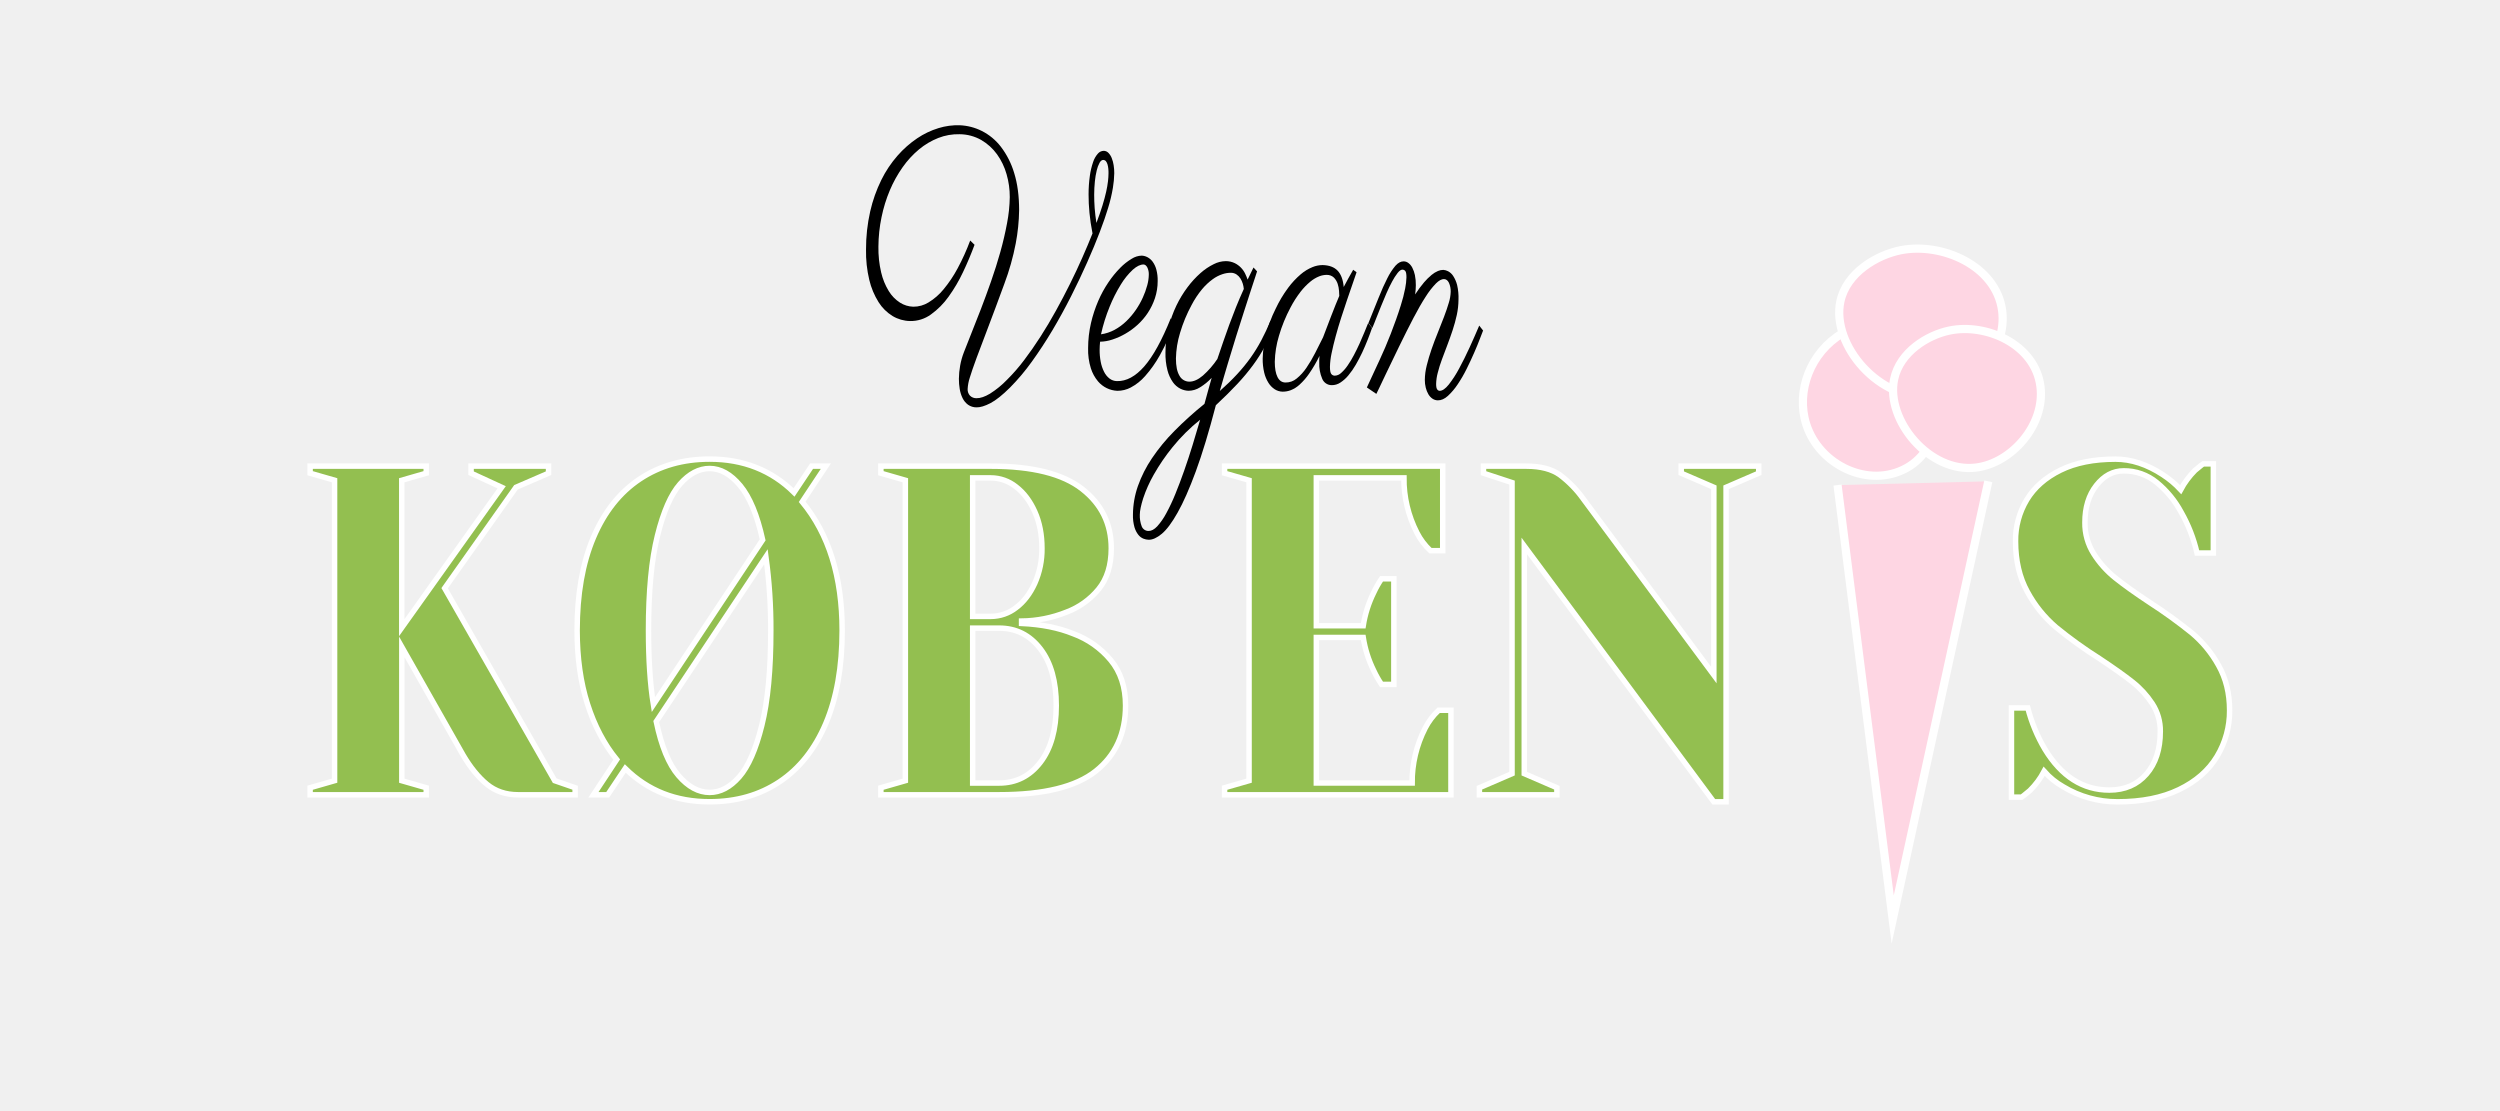
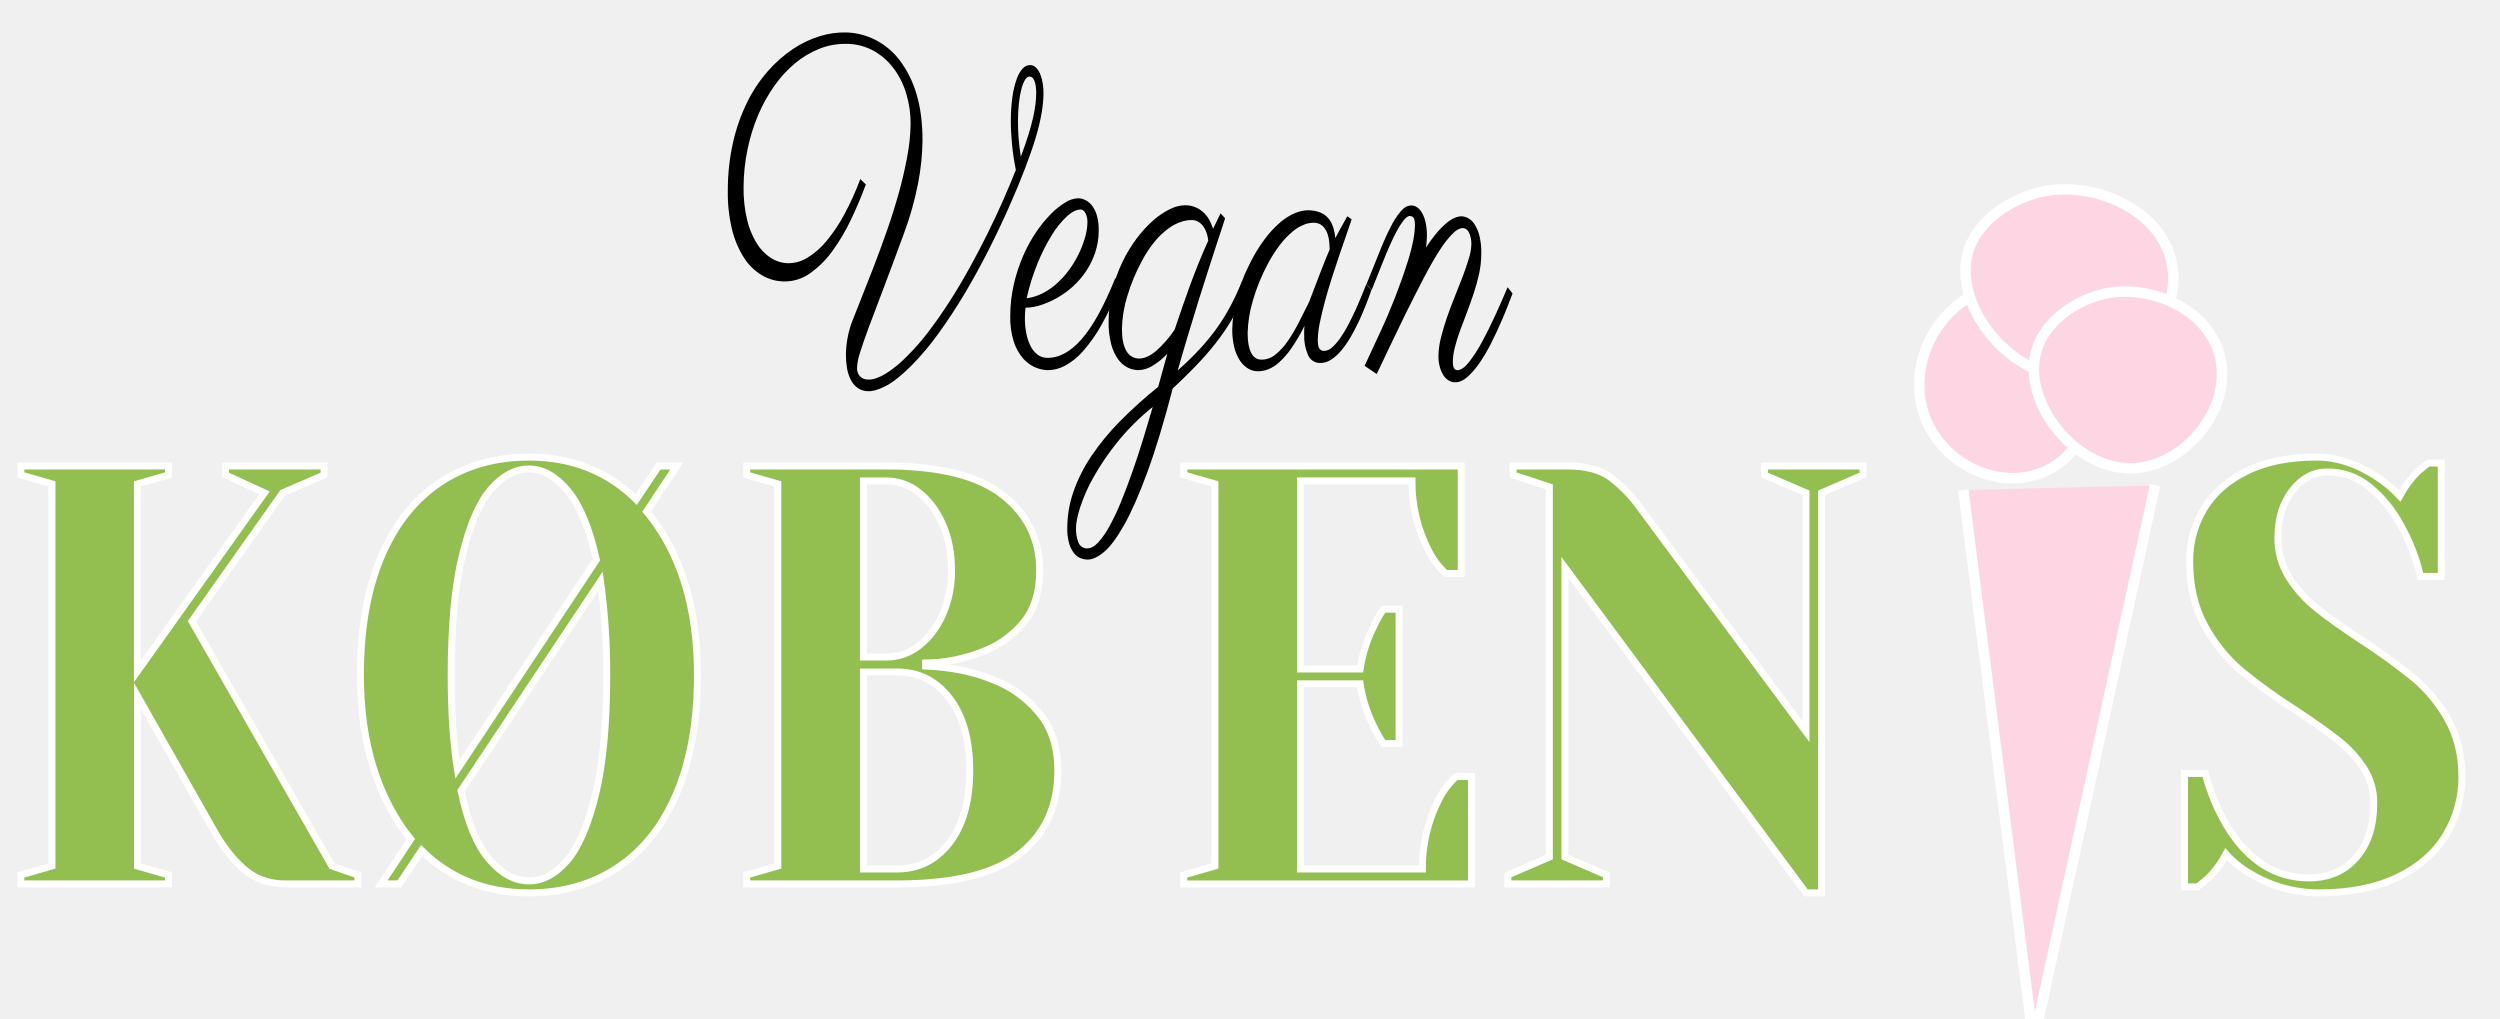
- <svg xmlns="http://www.w3.org/2000/svg" viewBox="0 0 1830 813">
+ <svg xmlns="http://www.w3.org/2000/svg" viewBox="0 0 1439 586">
  <defs>
    <style>.cls-1{fill:#93bf50;stroke-width:4px;}.cls-1,.cls-2{stroke:#fff;stroke-miterlimit:10;}.cls-2{fill:#fed6e3;stroke-width:6px;}</style>
  </defs>
  <g id="ny_is" data-name="ny is">
-     <path class="cls-1" d="M227,576.62l17.91-5.16V351.54L227,346.38v-5.15H312v5.15l-17.91,5.16v107.9l73.13-102.75-22.39-10.31v-5.15h56.71v5.15L377.7,356.69l-52.23,73.88,80.58,140.89L421,576.62v5.15H379.19q-13.43,0-22.83-7.73T338.9,552.56l-44.77-79v97.93L312,576.62v5.15H227Z" />
-     <path class="cls-1" d="M457.69,562.53l-12.84,19.24H434.41l17-25.77q-13.74-16.83-21.34-40.55t-7.61-54q0-39.86,11.94-68t33.87-42.78q21.93-14.61,51.18-14.61,37,0,61.79,24.4l12.83-19.24h10.45l-17.32,26.11q29.25,35.4,29.25,94.16,0,39.87-11.93,68t-33.88,42.78q-21.93,14.61-51.19,14.61Q482.46,586.93,457.69,562.53ZM558.27,395.18q-6-27.15-16.42-39.69t-22.39-12.55q-11.63,0-21.63,11.34t-16.57,37.8q-6.57,26.48-6.56,69.42,0,32,3.58,54.29ZM541.1,568.71q10-11.34,16.57-37.8t6.56-69.41a386.72,386.72,0,0,0-3.58-53.95L480.37,528.16q5.65,27.15,16.26,39.52t22.83,12.37Q531.12,580.05,541.1,568.71Z" />
-     <path class="cls-1" d="M644.81,576.62l17.91-5.16V351.54l-17.91-5.16v-5.15H725.4q45.36,0,66.7,16.66t21.34,43.47q0,18.56-9.25,29.9a55.51,55.51,0,0,1-23.58,16.84,91.28,91.28,0,0,1-32.83,6.53v1.71q21.78,1,37.91,7.56A64.53,64.53,0,0,1,813,483.15q10.9,13.07,10.9,33.33,0,30.59-21.79,47.94t-70.73,17.35H644.81ZM725.4,451.19a30,30,0,0,0,18.35-6.36q8.5-6.34,13.73-17.87a61.25,61.25,0,0,0,5.23-25.6q0-15.12-5.23-26.8t-13.73-18.21a29.57,29.57,0,0,0-18.35-6.53H712V451.19Zm6,122q18.5,0,30.14-15.12t11.64-41.58q0-26.46-11.64-41.58t-30.14-15.12H712v113.4Z" />
-     <path class="cls-1" d="M896.4,576.62l17.91-5.16V351.54l-17.91-5.16v-5.15h159.67v61.85h-9a47.22,47.22,0,0,1-9.85-13.06,86.52,86.52,0,0,1-9.55-40.2H963.55V458.06h34.33a83.48,83.48,0,0,1,7.75-24.4,69.58,69.58,0,0,1,5.67-10h9V501h-9a69.14,69.14,0,0,1-5.67-10,83.38,83.38,0,0,1-7.75-24.4H963.55V573.18h70.14a86.59,86.59,0,0,1,9.55-40.21,47.17,47.17,0,0,1,9.85-13.05h9v61.85H896.4Z" />
-     <path class="cls-1" d="M1115.76,399.64V566.31l23.88,10.31v5.15h-56.71v-5.15l23.88-10.31V353.25l-20.89-6.87v-5.15h31.33q15.82,0,24.78,6.52a79.84,79.84,0,0,1,17,17.53l95.5,128.86V356.69l-23.87-10.31v-5.15h56.71v5.15l-23.88,10.31V586.93h-9Z" />
-     <path class="cls-1" d="M1510.32,575.93a54.26,54.26,0,0,1-14-11.34,57.46,57.46,0,0,1-10.45,14.09q-5.37,4.47-6,4.81h-7.47V518.2h11.94a116.29,116.29,0,0,0,12.54,30.24q18.19,29.89,47.15,29.89,17,0,27.16-11.68t10.15-31.27a36.32,36.32,0,0,0-5.82-20.27,66.47,66.47,0,0,0-14.47-15.81q-8.67-6.87-24.18-17.18a317.23,317.23,0,0,1-31.93-23,90.86,90.86,0,0,1-20.9-25.94q-8.65-15.63-8.65-36.94a57.56,57.56,0,0,1,8.21-30.41q8.21-13.57,24.62-21.65t40.29-8.08q17.31,0,34.62,11.34a69.8,69.8,0,0,1,13.13,11,61.41,61.41,0,0,1,10.45-14.09q5.37-4.47,6-4.81h7.46V404.8h-11.94a109.42,109.42,0,0,0-11.64-29.9,72.18,72.18,0,0,0-17.76-21.65,37.56,37.56,0,0,0-24.32-8.59q-11.64,0-20,10.65t-8.35,27.15a41.77,41.77,0,0,0,6.41,22.85,71.92,71.92,0,0,0,15.82,17.7q9.41,7.56,25.52,18.21a357.64,357.64,0,0,1,30.44,22A84.52,84.52,0,0,1,1624,487.1q8.06,14.26,8.06,32.82a64.17,64.17,0,0,1-9.25,33.84q-9.25,15.3-27.76,24.23T1550,586.93A76.36,76.36,0,0,1,1510.32,575.93Z" />
-     <polyline class="cls-2" points="1345.08 355.08 1385.46 673.08 1455.45 352.33" />
-     <path class="cls-2" d="M1348.94,243.78c-23.76,14-34.49,42.64-26.75,66.85,9.63,30.12,45.83,47.15,73.29,32s28.21-55.89,18.38-78.45a54.08,54.08,0,0,0-7.27-12.09" />
-     <path class="cls-2" d="M1391.43,183.14c-17.43,3.44-39.78,16.39-44.28,37.52-6.8,31.94,29,73.72,66.8,69.32,28.64-3.34,55.67-32.93,51.59-62.8C1461.06,194.37,1421.23,177.26,1391.43,183.14Z" />
-     <path class="cls-2" d="M1426.79,242c-15.79,3.33-36.09,15.62-40.28,35.5-6.33,30,25.9,69.09,60.11,64.74,26-3.3,50.58-31.26,47-59.3C1489.78,252.09,1453.8,236.25,1426.79,242Z" />
-     <path d="M713.37,179.18q-3.69,10-8.43,20a113.08,113.08,0,0,1-10.59,18,55.72,55.72,0,0,1-12.9,13A25.12,25.12,0,0,1,666.1,235a25.81,25.81,0,0,1-12.71-3.65,31.58,31.58,0,0,1-10.27-10.17,54.14,54.14,0,0,1-6.8-16.28,88.34,88.34,0,0,1-2.39-22.12A124.74,124.74,0,0,1,637,154.68a105,105,0,0,1,8.12-22.94A81.87,81.87,0,0,1,657,113.94a74.39,74.39,0,0,1,14.36-12.69A58.44,58.44,0,0,1,687,93.78a47.46,47.46,0,0,1,15.62-2.09,39.57,39.57,0,0,1,16.06,4.17,40.77,40.77,0,0,1,13.93,11.52,59.66,59.66,0,0,1,9.76,19.25Q746,138.23,746,153.9a140.63,140.63,0,0,1-2.48,24.28,181.42,181.42,0,0,1-8.35,29.58q-6.89,18.81-11.92,32T714.85,262q-3.32,9-4.92,14.29a31.93,31.93,0,0,0-1.62,8.5A6.73,6.73,0,0,0,710,289.6a6.43,6.43,0,0,0,4.77,1.89q4.18.09,9.89-3.31a67.16,67.16,0,0,0,12.61-10.32,132.9,132.9,0,0,0,12.4-14.25q6.12-8.07,12-17.23t11.3-19q5.46-9.87,10.32-19.67t9-19.2q4.15-9.39,7.43-17.65-1.55-7.87-2.23-15t-.65-13.48a96.82,96.82,0,0,1,.93-13.69,52.59,52.59,0,0,1,2.38-10.06,17.45,17.45,0,0,1,3.5-6.18,5.8,5.8,0,0,1,4.32-2.05,4.85,4.85,0,0,1,3.43,1.54,11.44,11.44,0,0,1,2.39,3.79,22.86,22.86,0,0,1,1.4,5.21,35.87,35.87,0,0,1,.45,5.83,72.14,72.14,0,0,1-1,10.72,112.55,112.55,0,0,1-3.54,14.84q-2.16,7.28-6.08,17.56t-9.23,22.22q-5.31,12-11.73,24.69t-13.66,24.91q-7.25,12.15-15.08,23a155.78,155.78,0,0,1-15.85,18.84Q731,292,724.94,295.14t-10.13,3.05a10.62,10.62,0,0,1-6.2-1.92,13.24,13.24,0,0,1-4-4.83,24,24,0,0,1-2.1-6.69,44.29,44.29,0,0,1-.6-7.47,57.63,57.63,0,0,1,.91-9.59,52.8,52.8,0,0,1,2.74-9.8q2.16-5.64,5.43-13.78t7-17.79q3.71-9.65,7.47-20.37t6.78-21.46q3-10.74,4.91-21.06a109.11,109.11,0,0,0,2-19.17,59,59,0,0,0-2.34-16.75,46.78,46.78,0,0,0-7-14.58,37.68,37.68,0,0,0-11.53-10.45,32.53,32.53,0,0,0-15.86-4.23A39.94,39.94,0,0,0,686.81,101a52,52,0,0,0-14.07,8.33,67.26,67.26,0,0,0-12,13.06,88.91,88.91,0,0,0-9.36,16.85,104,104,0,0,0-6.09,19.7A108,108,0,0,0,643,180.55a76.52,76.52,0,0,0,2,18.83,46.06,46.06,0,0,0,5.59,13.72,26.27,26.27,0,0,0,8.18,8.41,19.09,19.09,0,0,0,9.78,3,21,21,0,0,0,11.16-3.15,43.21,43.21,0,0,0,11-9.6A91.55,91.55,0,0,0,701,196.4a160.6,160.6,0,0,0,9.18-20.33Zm89.21-16q2.71-7.14,4.44-12.79t2.69-10a74.53,74.53,0,0,0,1.34-7.74,56.29,56.29,0,0,0,.38-5.87c0-1,0-2.09-.14-3.23a15.94,15.94,0,0,0-.58-3.17,6.73,6.73,0,0,0-1.17-2.37,2.57,2.57,0,0,0-2-.93c-.95,0-1.83.65-2.62,2a21.9,21.9,0,0,0-2.08,5.51,58.06,58.06,0,0,0-1.38,8.06,98.37,98.37,0,0,0-.52,9.92c0,3,.1,6.28.35,9.74S802,159.4,802.58,163.2Z" />
-     <path d="M805.27,250.13c-.11,1-.19,2-.25,3s-.09,2-.09,3a43.52,43.52,0,0,0,.79,8.68,27.51,27.51,0,0,0,2.41,7.26,14.32,14.32,0,0,0,4,5,9.13,9.13,0,0,0,5.49,1.9q10.35.25,20-10.78T857,233l2.67,3.85A166.1,166.1,0,0,1,849,260.07a86.06,86.06,0,0,1-10.78,15.24,37,37,0,0,1-10.51,8.35,21,21,0,0,1-9.81,2.42,19.68,19.68,0,0,1-14.15-6.91,28.14,28.14,0,0,1-5.25-9.6,45.25,45.25,0,0,1-2-14.85,81.65,81.65,0,0,1,2.09-18.22,95.12,95.12,0,0,1,5.33-16.24,82.37,82.37,0,0,1,7.49-13.67,73.26,73.26,0,0,1,8.54-10.48,41.54,41.54,0,0,1,8.45-6.69,14.34,14.34,0,0,1,7.28-2.3,9.93,9.93,0,0,1,4.18,1.11,11.08,11.08,0,0,1,3.82,3.25,17.36,17.36,0,0,1,2.74,5.76,29.63,29.63,0,0,1,1,8.49,39.61,39.61,0,0,1-2,12.54A45.6,45.6,0,0,1,840.21,229a46.18,46.18,0,0,1-7.54,8.79,51.43,51.43,0,0,1-9,6.56,50,50,0,0,1-9.42,4.2A30.13,30.13,0,0,1,805.27,250.13Zm.66-5.42a29.46,29.46,0,0,0,10-3.31,39.1,39.1,0,0,0,8.56-6.31,53.2,53.2,0,0,0,6.95-8.24,58.55,58.55,0,0,0,5.14-9.11,57.92,57.92,0,0,0,3.2-8.9,31.06,31.06,0,0,0,1.14-7.69,11.15,11.15,0,0,0-1.12-5.46c-.76-1.36-1.66-2.06-2.72-2.09-2.32,0-4.93,1.21-7.84,3.8a51,51,0,0,0-8.74,10.79,106.13,106.13,0,0,0-8.25,16.31A123.74,123.74,0,0,0,805.93,244.71Z" />
-     <path d="M886.94,276.58a40.54,40.54,0,0,1-8.52,6.95,15.88,15.88,0,0,1-8.43,2.52,14.36,14.36,0,0,1-6-1.54,15,15,0,0,1-5.43-4.74,26.44,26.44,0,0,1-3.95-8.63A47.9,47.9,0,0,1,853.12,258a76,76,0,0,1,2.22-18.16,84.21,84.21,0,0,1,5.76-16.11,80.08,80.08,0,0,1,8.2-13.52,68.63,68.63,0,0,1,9.49-10.34,43.08,43.08,0,0,1,9.71-6.53,19.64,19.64,0,0,1,8.78-2.19,15.08,15.08,0,0,1,6.59,1.48,16.6,16.6,0,0,1,7.59,7.7,40.74,40.74,0,0,1,1.8,4.34l4.31-8.87,2.6,2.84c0,.08-.43,1.4-1.29,4s-2,6-3.36,10.23-3,9.26-4.85,15S906.9,239.59,904.9,246s-4,13.1-6.1,20-4,13.6-5.9,20.22q7.23-6.4,12.71-12.35a123.23,123.23,0,0,0,9.81-12,114.16,114.16,0,0,0,7.84-12.71q3.5-6.62,6.78-14.38l2.91,3.61A139.74,139.74,0,0,1,926,253.42a112.87,112.87,0,0,1-8.67,13.7A153.48,153.48,0,0,1,905.77,281q-6.63,7.11-15.76,15.62-7.63,29.28-14.67,48.4T862,375.25q-6.25,11.1-11.6,15.53t-9.63,4.32a11.7,11.7,0,0,1-3.75-.78,9.11,9.11,0,0,1-3.74-2.81,16.54,16.54,0,0,1-2.86-5.63,30.39,30.39,0,0,1-1.1-9.13,64.38,64.38,0,0,1,3.61-20.9,90.06,90.06,0,0,1,10.28-20.37,137.94,137.94,0,0,1,16.45-20,260.85,260.85,0,0,1,22-19.84q1.53-5.4,2.81-10.24T886.94,276.58Zm-46.1,112.08c2,0,4.09-1.09,6.26-3.4a47.71,47.71,0,0,0,6.6-9.51,136.29,136.29,0,0,0,6.63-14.07q3.27-8,6.47-17.11t6.13-18.63q2.93-9.54,5.58-18.7a131.81,131.81,0,0,0-20.2,20.06,146.29,146.29,0,0,0-13.73,20.1,96.15,96.15,0,0,0-7.78,17.39q-2.44,7.79-2.46,11.95a21.65,21.65,0,0,0,1.38,8.51A5.28,5.28,0,0,0,840.84,388.66Zm50.27-125.89q2.16-6.39,4.29-12.6t4.4-12.41q2.28-6.21,4.88-12.72t5.79-13.52a18.8,18.8,0,0,0-.78-3.94,15.54,15.54,0,0,0-1.72-3.77,10.05,10.05,0,0,0-2.83-2.91,7.35,7.35,0,0,0-4.1-1.23,19.15,19.15,0,0,0-6.13,1,25.67,25.67,0,0,0-7.25,3.75,43.5,43.5,0,0,0-7.74,7.27,65.26,65.26,0,0,0-7.68,11.58,105.82,105.82,0,0,0-8.46,20.47,68.59,68.59,0,0,0-3,18.71q0,8.22,2.55,12.51a8.21,8.21,0,0,0,7.09,4.41q4.74.11,10.1-4.44A62.73,62.73,0,0,0,891.11,262.77Z" />
-     <path d="M993,199.31c-.69,2.17-1.67,5-2.92,8.53s-2.6,7.37-4,11.6-2.9,8.63-4.37,13.23-2.81,9.1-4,13.5-2.2,8.54-3,12.45a53,53,0,0,0-1.19,9.89q0,4,1,5.27A3.22,3.22,0,0,0,977,275a7,7,0,0,0,4.71-2,29.24,29.24,0,0,0,4.76-5.45,69.35,69.35,0,0,0,4.58-7.6q2.24-4.24,4.19-8.56t3.55-8.26l2.72-6.7,2.83,3.6q-1.36,4-3.2,8.65t-4,9.33q-2.21,4.68-4.75,9.05a54.89,54.89,0,0,1-5.37,7.71,25.72,25.72,0,0,1-5.91,5.3,11.14,11.14,0,0,1-6.33,1.87,7.45,7.45,0,0,1-6.93-4.71,27.31,27.31,0,0,1-2.16-11.81c0-.34,0-1.07,0-2.21a20.89,20.89,0,0,1,.21-2.71,102.55,102.55,0,0,1-7.61,13,46,46,0,0,1-7,8.06,20.73,20.73,0,0,1-6.49,4.08,16.41,16.41,0,0,1-6,1.06,11.07,11.07,0,0,1-5.64-1.71,15.1,15.1,0,0,1-4.64-4.73,25,25,0,0,1-3.13-7.53,41.72,41.72,0,0,1-1.1-10.27A79,79,0,0,1,926.47,246a91.15,91.15,0,0,1,7.24-19.87,89.65,89.65,0,0,1,9.12-15.33,59.46,59.46,0,0,1,9.29-10,31.28,31.28,0,0,1,8.68-5.3,19.87,19.87,0,0,1,7.35-1.47q7.27.18,11,4.12t4.45,11.92q1.59-3.12,3.35-6.24c1.16-2.08,2.36-4.2,3.58-6.36Zm-24.47,47.46q1-2.62,2.56-6.7t3.2-8.39c1.12-2.89,2.21-5.66,3.27-8.34s2-4.92,2.8-6.76c0-.75-.06-2-.18-3.67a21.83,21.83,0,0,0-1-5.14,11.83,11.83,0,0,0-2.75-4.56,7.33,7.33,0,0,0-5.29-2,15,15,0,0,0-5.49,1.07,23.92,23.92,0,0,0-6.5,3.9,46.53,46.53,0,0,0-7.11,7.35A76.68,76.68,0,0,0,944.7,225a108.77,108.77,0,0,0-8.51,20.85,71,71,0,0,0-3.05,19q0,7.2,2,11.17T941,280a12.38,12.38,0,0,0,8.15-2.91,35.49,35.49,0,0,0,7.15-7.86,95.54,95.54,0,0,0,6.37-10.78Q965.68,252.52,968.55,246.77Z" />
-     <path d="M1067.61,219.53a53.94,53.94,0,0,1-1.23,11,109.91,109.91,0,0,1-3.06,11.18q-1.85,5.58-3.92,11t-3.92,10.4q-1.85,5-3,9.6a34,34,0,0,0-1.23,8.38c0,1.94.25,3.25.78,3.94a2.24,2.24,0,0,0,1.73,1.05q3,.07,6.74-4.58a79.53,79.53,0,0,0,7.6-11.77q3.86-7.11,7.69-15.49t7-15.9l2.83,3.61c-.43,1-1.2,3-2.32,6s-2.51,6.35-4.16,10.14-3.49,7.76-5.54,11.88a97.54,97.54,0,0,1-6.57,11.35,46.64,46.64,0,0,1-7.19,8.5q-3.69,3.32-7.4,3.23a7,7,0,0,1-3.87-1.22,10,10,0,0,1-3-3.24,17.88,17.88,0,0,1-1.91-4.78,22.58,22.58,0,0,1-.69-5.77,45.75,45.75,0,0,1,1.43-10.65q1.41-5.71,3.49-11.74t4.56-12.09q2.47-6.07,4.56-11.59t3.48-10.22a29.83,29.83,0,0,0,1.42-8.12,15,15,0,0,0-1.28-6.61q-1.29-2.68-3.66-2.74c-1.68,0-3.64,1-5.86,3.21a58.82,58.82,0,0,0-7.47,9.62q-4.14,6.36-9,15.66t-10.64,21.18q-3.28,6.87-6.39,13.25c-.9,1.83-1.81,3.71-2.71,5.62s-1.81,3.82-2.71,5.69-1.76,3.67-2.55,5.38-1.52,3.19-2.16,4.44l-6.93-4.72,9.33-20.13q2-4.26,4.08-9.14t4.11-10.08q2-5.19,3.88-10.46t3.44-10.29a109.16,109.16,0,0,0,3.22-12.5,48.59,48.59,0,0,0,.91-8c0-2.28-.25-3.78-.77-4.51a2.67,2.67,0,0,0-2.21-1.13c-1,0-2.15.78-3.45,2.39a41.72,41.72,0,0,0-4,6.23q-2.07,3.81-4.18,8.62t-4,9.58q-1.92,4.76-3.6,9c-1.11,2.84-2,5.13-2.79,6.88l-2.83-3.6q4.08-10,7.39-18.35t6.39-14.33a45.71,45.71,0,0,1,6-9.28c1.94-2.18,4-3.25,6.14-3.2a5.87,5.87,0,0,1,3.36,1.22,10.1,10.1,0,0,1,2.83,3.41,20.92,20.92,0,0,1,1.91,5.42,34.31,34.31,0,0,1,.68,7.35,50.79,50.79,0,0,1-.51,6.82,83.71,83.71,0,0,1,6.52-8.83,44.16,44.16,0,0,1,5.56-5.49,18.43,18.43,0,0,1,4.67-2.86,10.23,10.23,0,0,1,3.88-.8,8.94,8.94,0,0,1,3.47,1,9.9,9.9,0,0,1,3.7,3.38,22.06,22.06,0,0,1,2.93,6.7A40.4,40.4,0,0,1,1067.61,219.53Z" />
+     <path class="cls-1" d="M12,503.62l17.91-5.16V278.54L12,273.38v-5.15H97v5.15l-17.91,5.16v107.9l73.13-102.75-22.39-10.31v-5.15h56.71v5.15L162.7,283.69l-52.23,73.88,80.58,140.89L206,503.62v5.15H164.19q-13.42,0-22.83-7.73T123.9,479.56l-44.77-79v97.93L97,503.62v5.15H12Z" />
+     <path class="cls-1" d="M242.69,489.53l-12.84,19.24H219.41l17-25.77q-13.74-16.83-21.34-40.55t-7.61-53.95q0-39.86,11.94-68t33.87-42.78q21.93-14.61,51.18-14.61,37,0,61.79,24.4l12.83-19.24h10.45l-17.32,26.11q29.25,35.4,29.25,94.16,0,39.87-11.93,68t-33.88,42.78q-21.93,14.61-51.19,14.61Q267.46,513.93,242.69,489.53ZM343.27,322.18q-6-27.15-16.42-39.69t-22.39-12.55q-11.62,0-21.63,11.34t-16.57,37.8q-6.57,26.48-6.56,69.42,0,32,3.58,54.29ZM326.1,495.71q10-11.34,16.57-37.8t6.56-69.41a386.72,386.72,0,0,0-3.58-53.95L265.37,455.16q5.65,27.15,16.26,39.52t22.83,12.37Q316.12,507.05,326.1,495.71Z" />
+     <path class="cls-1" d="M429.81,503.62l17.91-5.16V278.54l-17.91-5.16v-5.15H510.4q45.36,0,66.7,16.66t21.34,43.47q0,18.56-9.25,29.9a55.51,55.51,0,0,1-23.58,16.84,91.28,91.28,0,0,1-32.83,6.53v1.71q21.78,1,37.91,7.56A64.53,64.53,0,0,1,598,410.15q10.9,13.07,10.9,33.33,0,30.58-21.79,47.94t-70.73,17.35H429.81ZM510.4,378.19a30,30,0,0,0,18.35-6.36q8.5-6.34,13.73-17.87a61.25,61.25,0,0,0,5.23-25.6q0-15.12-5.23-26.8t-13.73-18.21a29.57,29.57,0,0,0-18.35-6.53H497V378.19Zm6,122q18.5,0,30.14-15.12t11.64-41.58q0-26.46-11.64-41.58t-30.14-15.12H497v113.4Z" />
+     <path class="cls-1" d="M681.4,503.62l17.91-5.16V278.54l-17.91-5.16v-5.15H841.07v61.85h-9A47.22,47.22,0,0,1,822.27,317a86.52,86.52,0,0,1-9.55-40.2H748.55V385.06h34.33a83.48,83.48,0,0,1,7.75-24.4,69.58,69.58,0,0,1,5.67-10h9V428h-9a69.14,69.14,0,0,1-5.67-10,83.38,83.38,0,0,1-7.75-24.4H748.55V500.18h70.14A86.59,86.59,0,0,1,828.24,460a47.17,47.17,0,0,1,9.85-13.05H847v61.85H681.4Z" />
+     <path class="cls-1" d="M900.76,326.64V493.31l23.88,10.31v5.15H867.93v-5.15l23.88-10.31V280.25l-20.89-6.87v-5.15h31.33q15.82,0,24.78,6.52a79.84,79.84,0,0,1,17,17.53l95.5,128.86V283.69l-23.87-10.31v-5.15h56.71v5.15l-23.88,10.31V513.93h-9Z" />
+     <path class="cls-1" d="M1295.32,502.93a54.26,54.26,0,0,1-14-11.34,57.46,57.46,0,0,1-10.45,14.09q-5.37,4.47-6,4.81h-7.47V445.2h11.94a116.29,116.29,0,0,0,12.54,30.24q18.19,29.9,47.15,29.89,17,0,27.16-11.68t10.15-31.27a36.32,36.32,0,0,0-5.82-20.27,66.47,66.47,0,0,0-14.47-15.81q-8.67-6.87-24.18-17.18a317.23,317.23,0,0,1-31.93-23,90.86,90.86,0,0,1-20.9-25.94q-8.65-15.63-8.65-36.94a57.56,57.56,0,0,1,8.21-30.41q8.21-13.57,24.62-21.65t40.29-8.08q17.31,0,34.62,11.34a69.8,69.8,0,0,1,13.13,11,61.41,61.41,0,0,1,10.45-14.09q5.37-4.47,6-4.81h7.46V331.8h-11.94a109.42,109.42,0,0,0-11.64-29.9,72.18,72.18,0,0,0-17.76-21.65,37.56,37.56,0,0,0-24.32-8.59q-11.64,0-20,10.65t-8.35,27.15a41.77,41.77,0,0,0,6.41,22.85,71.92,71.92,0,0,0,15.82,17.7q9.41,7.56,25.52,18.21a357.64,357.64,0,0,1,30.44,22A84.52,84.52,0,0,1,1409,414.1q8.06,14.26,8.06,32.82a64.17,64.17,0,0,1-9.25,33.84q-9.25,15.3-27.76,24.23T1335,513.93A76.36,76.36,0,0,1,1295.32,502.93Z" />
+     <polyline class="cls-2" points="1130.08 282.08 1170.46 600.08 1240.45 279.33" />
+     <path class="cls-2" d="M1133.94,170.78c-23.76,14-34.49,42.64-26.75,66.85,9.63,30.12,45.83,47.15,73.29,32s28.21-55.89,18.38-78.45a54.08,54.08,0,0,0-7.27-12.09" />
+     <path class="cls-2" d="M1176.43,110.14c-17.43,3.44-39.78,16.39-44.28,37.52-6.8,31.94,29,73.72,66.8,69.32,28.64-3.34,55.67-32.93,51.59-62.8C1246.06,121.37,1206.23,104.26,1176.43,110.14Z" />
+     <path class="cls-2" d="M1211.79,169c-15.79,3.33-36.09,15.62-40.28,35.5-6.33,30,25.9,69.09,60.11,64.74,26-3.3,50.58-31.26,47-59.3C1274.78,179.09,1238.8,163.25,1211.79,169Z" />
+     <path d="M498.37,106.18q-3.69,10-8.43,20a113.08,113.08,0,0,1-10.59,18,55.72,55.72,0,0,1-12.9,13A25.12,25.12,0,0,1,451.1,162a25.81,25.81,0,0,1-12.71-3.65,31.58,31.58,0,0,1-10.27-10.17,54.14,54.14,0,0,1-6.8-16.28,88.34,88.34,0,0,1-2.39-22.12A124.74,124.74,0,0,1,422,81.68a105,105,0,0,1,8.12-22.94A81.87,81.87,0,0,1,442,40.94a74.39,74.39,0,0,1,14.36-12.69A58.44,58.44,0,0,1,472,20.78a47.46,47.46,0,0,1,15.62-2.09,39.57,39.57,0,0,1,16.06,4.17,40.77,40.77,0,0,1,13.93,11.52,59.66,59.66,0,0,1,9.76,19.25Q531,65.22,531,80.9a140.63,140.63,0,0,1-2.48,24.28,181.42,181.42,0,0,1-8.35,29.58q-6.89,18.81-11.92,32T499.85,189q-3.32,9-4.92,14.29a31.93,31.93,0,0,0-1.62,8.5A6.73,6.73,0,0,0,495,216.6a6.43,6.43,0,0,0,4.77,1.89q4.19.09,9.89-3.31a67.16,67.16,0,0,0,12.61-10.32,132.9,132.9,0,0,0,12.4-14.25q6.12-8.07,12-17.23t11.3-19q5.46-9.87,10.32-19.67t9-19.2q4.15-9.39,7.43-17.65-1.55-7.87-2.23-15t-.65-13.48a96.82,96.82,0,0,1,.93-13.69,52.59,52.59,0,0,1,2.38-10.06,17.45,17.45,0,0,1,3.5-6.18,5.8,5.8,0,0,1,4.32-2,4.85,4.85,0,0,1,3.43,1.54,11.44,11.44,0,0,1,2.39,3.79,22.86,22.86,0,0,1,1.4,5.21,35.87,35.87,0,0,1,.45,5.83,72.14,72.14,0,0,1-1,10.72,112.55,112.55,0,0,1-3.54,14.84q-2.16,7.27-6.08,17.56t-9.23,22.22q-5.31,12-11.73,24.69t-13.66,24.91q-7.25,12.15-15.08,23a155.78,155.78,0,0,1-15.85,18.84Q516,219,509.94,222.14t-10.13,3.05a10.62,10.62,0,0,1-6.2-1.92,13.24,13.24,0,0,1-4-4.83,24,24,0,0,1-2.1-6.69,44.29,44.29,0,0,1-.6-7.47,57.63,57.63,0,0,1,.91-9.59,52.8,52.8,0,0,1,2.74-9.8q2.16-5.64,5.43-13.78t7-17.79q3.71-9.65,7.47-20.37t6.78-21.46q3-10.74,4.91-21.06a109.11,109.11,0,0,0,2-19.17,59,59,0,0,0-2.34-16.75,46.78,46.78,0,0,0-7-14.58,37.68,37.68,0,0,0-11.53-10.45,32.53,32.53,0,0,0-15.86-4.23A39.94,39.94,0,0,0,471.81,28a52,52,0,0,0-14.07,8.33,67.26,67.26,0,0,0-12,13.06,88.91,88.91,0,0,0-9.36,16.85,104,104,0,0,0-6.09,19.7A108,108,0,0,0,428,107.55a76.52,76.52,0,0,0,2,18.83,46.06,46.06,0,0,0,5.59,13.72,26.27,26.27,0,0,0,8.18,8.41,19.09,19.09,0,0,0,9.78,3,21,21,0,0,0,11.16-3.15,43.21,43.21,0,0,0,11-9.6A91.55,91.55,0,0,0,486,123.4a160.6,160.6,0,0,0,9.18-20.33Zm89.21-16q2.71-7.14,4.44-12.79t2.69-10a74.53,74.53,0,0,0,1.34-7.74,56.29,56.29,0,0,0,.38-5.87c0-1,0-2.09-.14-3.23a15.94,15.94,0,0,0-.58-3.17A6.73,6.73,0,0,0,594.54,45a2.57,2.57,0,0,0-2-.93c-.95,0-1.83.65-2.62,2a21.9,21.9,0,0,0-2.08,5.51,58.06,58.06,0,0,0-1.38,8.06,98.37,98.37,0,0,0-.52,9.92c0,3,.1,6.28.35,9.74S587,86.4,587.58,90.2Z" />
+     <path d="M590.27,177.13c-.11,1-.19,2-.25,3s-.09,2-.09,3a43.52,43.52,0,0,0,.79,8.68,27.51,27.51,0,0,0,2.41,7.26,14.32,14.32,0,0,0,4,5,9.13,9.13,0,0,0,5.49,1.9q10.35.25,20-10.78T642,160l2.67,3.85A166.1,166.1,0,0,1,634,187.07a86.06,86.06,0,0,1-10.78,15.24,37,37,0,0,1-10.51,8.35,21,21,0,0,1-9.81,2.42,19.68,19.68,0,0,1-14.15-6.91,28.14,28.14,0,0,1-5.25-9.6,45.25,45.25,0,0,1-2-14.85,81.65,81.65,0,0,1,2.09-18.22,95.12,95.12,0,0,1,5.33-16.24,82.37,82.37,0,0,1,7.49-13.67,73.26,73.26,0,0,1,8.54-10.48,41.54,41.54,0,0,1,8.45-6.69,14.34,14.34,0,0,1,7.28-2.3,9.93,9.93,0,0,1,4.18,1.11,11.08,11.08,0,0,1,3.82,3.25,17.36,17.36,0,0,1,2.74,5.76,29.63,29.63,0,0,1,1,8.49,39.61,39.61,0,0,1-2,12.54A45.6,45.6,0,0,1,625.21,156a46.18,46.18,0,0,1-7.54,8.79,51.43,51.43,0,0,1-9,6.56,50,50,0,0,1-9.42,4.2A30.13,30.13,0,0,1,590.27,177.13Zm.66-5.42a29.46,29.46,0,0,0,10-3.31,39.1,39.1,0,0,0,8.56-6.31,53.2,53.2,0,0,0,6.95-8.24,58.55,58.55,0,0,0,5.14-9.11,57.92,57.92,0,0,0,3.2-8.9,31.06,31.06,0,0,0,1.14-7.69,11.15,11.15,0,0,0-1.12-5.46c-.76-1.36-1.66-2.06-2.72-2.09-2.32,0-4.93,1.21-7.84,3.8a51,51,0,0,0-8.74,10.79,106.13,106.13,0,0,0-8.25,16.31A123.74,123.74,0,0,0,590.93,171.71Z" />
+     <path d="M671.94,203.58a40.54,40.54,0,0,1-8.52,6.95,15.88,15.88,0,0,1-8.43,2.52,14.36,14.36,0,0,1-6-1.54,15,15,0,0,1-5.43-4.74,26.44,26.44,0,0,1-3.95-8.63A47.9,47.9,0,0,1,638.12,185a76,76,0,0,1,2.22-18.16,84.21,84.21,0,0,1,5.76-16.11,80.08,80.08,0,0,1,8.2-13.52,68.63,68.63,0,0,1,9.49-10.34,43.08,43.08,0,0,1,9.71-6.53,19.64,19.64,0,0,1,8.78-2.19,15.08,15.08,0,0,1,6.59,1.48,16.6,16.6,0,0,1,7.59,7.7,40.74,40.74,0,0,1,1.8,4.34l4.31-8.87,2.6,2.84c0,.08-.43,1.4-1.29,4s-2,6-3.36,10.23-3,9.26-4.85,15S691.9,166.59,689.9,173s-4,13.1-6.1,20-4,13.6-5.9,20.22q7.23-6.41,12.71-12.35a123.23,123.23,0,0,0,9.81-12,114.16,114.16,0,0,0,7.84-12.71q3.5-6.62,6.78-14.38l2.91,3.61A139.74,139.74,0,0,1,711,180.42a112.87,112.87,0,0,1-8.67,13.7A153.48,153.48,0,0,1,690.77,208q-6.63,7.11-15.76,15.62-7.63,29.28-14.67,48.4T647,302.25q-6.25,11.1-11.6,15.53t-9.63,4.32a11.7,11.7,0,0,1-3.75-.78,9.11,9.11,0,0,1-3.74-2.81,16.54,16.54,0,0,1-2.86-5.63,30.39,30.39,0,0,1-1.1-9.13,64.38,64.38,0,0,1,3.61-20.9,90.06,90.06,0,0,1,10.28-20.37,137.94,137.94,0,0,1,16.45-20,260.85,260.85,0,0,1,22-19.84q1.53-5.4,2.81-10.24T671.94,203.58Zm-46.1,112.08c2,0,4.09-1.09,6.26-3.4a47.71,47.71,0,0,0,6.6-9.51,136.29,136.29,0,0,0,6.63-14.07q3.27-8,6.47-17.11t6.13-18.63q2.93-9.54,5.58-18.7a131.81,131.81,0,0,0-20.2,20.06,146.29,146.29,0,0,0-13.73,20.1,96.15,96.15,0,0,0-7.78,17.39q-2.44,7.79-2.46,11.95a21.65,21.65,0,0,0,1.38,8.51A5.28,5.28,0,0,0,625.84,315.66Zm50.27-125.89q2.16-6.39,4.29-12.6t4.4-12.41q2.28-6.21,4.88-12.72t5.79-13.52a18.8,18.8,0,0,0-.78-3.94,15.54,15.54,0,0,0-1.72-3.77,10.05,10.05,0,0,0-2.83-2.91,7.35,7.35,0,0,0-4.1-1.23,19.15,19.15,0,0,0-6.13,1,25.67,25.67,0,0,0-7.25,3.75,43.5,43.5,0,0,0-7.74,7.27,65.26,65.26,0,0,0-7.68,11.58,105.82,105.82,0,0,0-8.46,20.47,68.59,68.59,0,0,0-3,18.71q0,8.22,2.55,12.51a8.21,8.21,0,0,0,7.09,4.41q4.74.1,10.1-4.44A62.73,62.73,0,0,0,676.11,189.77Z" />
+     <path d="M778,126.31c-.69,2.17-1.67,5-2.92,8.53s-2.6,7.37-4,11.6-2.9,8.63-4.37,13.23-2.81,9.1-4,13.5-2.2,8.54-3,12.45a53,53,0,0,0-1.19,9.89q0,4.05,1,5.27A3.22,3.22,0,0,0,762,202a7,7,0,0,0,4.71-2,29.24,29.24,0,0,0,4.76-5.45,69.35,69.35,0,0,0,4.58-7.6q2.24-4.24,4.19-8.56t3.55-8.26l2.72-6.7,2.83,3.6q-1.36,4-3.2,8.65t-4,9.33q-2.21,4.68-4.75,9.05a54.89,54.89,0,0,1-5.37,7.71,25.72,25.72,0,0,1-5.91,5.3,11.14,11.14,0,0,1-6.33,1.87,7.45,7.45,0,0,1-6.93-4.71,27.31,27.31,0,0,1-2.16-11.81c0-.34,0-1.07,0-2.21a20.89,20.89,0,0,1,.21-2.71,102.55,102.55,0,0,1-7.61,13,46,46,0,0,1-7,8.06,20.73,20.73,0,0,1-6.49,4.08,16.41,16.41,0,0,1-6,1.06,11.07,11.07,0,0,1-5.64-1.71,15.1,15.1,0,0,1-4.64-4.73,25,25,0,0,1-3.13-7.53,41.72,41.72,0,0,1-1.1-10.27A79,79,0,0,1,711.47,173a91.15,91.15,0,0,1,7.24-19.87,89.65,89.65,0,0,1,9.12-15.33,59.46,59.46,0,0,1,9.29-10,31.28,31.28,0,0,1,8.68-5.3,19.87,19.87,0,0,1,7.35-1.47q7.27.18,11,4.12t4.45,11.92q1.59-3.12,3.35-6.24c1.16-2.08,2.36-4.2,3.58-6.36Zm-24.47,47.46q1-2.62,2.56-6.7t3.2-8.39c1.12-2.89,2.21-5.66,3.27-8.34s2-4.92,2.8-6.76c0-.75-.06-2-.18-3.67a21.83,21.83,0,0,0-1-5.14,11.83,11.83,0,0,0-2.75-4.56,7.33,7.33,0,0,0-5.29-2,15,15,0,0,0-5.49,1.07,23.92,23.92,0,0,0-6.5,3.9,46.53,46.53,0,0,0-7.11,7.35A76.68,76.68,0,0,0,729.7,152a108.77,108.77,0,0,0-8.51,20.85,71,71,0,0,0-3.05,19q0,7.2,2,11.17T726,207a12.38,12.38,0,0,0,8.15-2.91,35.49,35.49,0,0,0,7.15-7.86,95.54,95.54,0,0,0,6.37-10.78Q750.68,179.52,753.55,173.77Z" />
+     <path d="M852.61,146.53a53.94,53.94,0,0,1-1.23,11,109.91,109.91,0,0,1-3.06,11.18q-1.85,5.58-3.92,11t-3.92,10.4q-1.85,5-3,9.6a34,34,0,0,0-1.23,8.38c0,1.94.25,3.25.78,3.94a2.24,2.24,0,0,0,1.73,1.05q3,.07,6.74-4.58a79.53,79.53,0,0,0,7.6-11.77q3.86-7.11,7.69-15.49t7-15.9l2.83,3.61c-.43,1-1.2,3-2.32,6s-2.51,6.35-4.16,10.14-3.49,7.76-5.54,11.88a97.54,97.54,0,0,1-6.57,11.35,46.64,46.64,0,0,1-7.19,8.5q-3.69,3.31-7.4,3.23a7,7,0,0,1-3.87-1.22,10,10,0,0,1-3-3.24,17.88,17.88,0,0,1-1.91-4.78,22.58,22.58,0,0,1-.69-5.77,45.75,45.75,0,0,1,1.43-10.65q1.41-5.72,3.49-11.74t4.56-12.09q2.48-6.07,4.56-11.59t3.48-10.22a29.83,29.83,0,0,0,1.42-8.12,15,15,0,0,0-1.28-6.61q-1.29-2.68-3.66-2.74c-1.68,0-3.64,1-5.86,3.21a58.82,58.82,0,0,0-7.47,9.62q-4.14,6.36-9,15.66T808.92,180.9q-3.28,6.87-6.39,13.25c-.9,1.83-1.81,3.71-2.71,5.62s-1.81,3.82-2.71,5.69-1.76,3.67-2.55,5.38S793,214,792.4,215.28l-6.93-4.72,9.33-20.13q2-4.26,4.08-9.14T803,171.21q2-5.19,3.88-10.46t3.44-10.29a109.16,109.16,0,0,0,3.22-12.5,48.59,48.59,0,0,0,.91-8c0-2.28-.25-3.78-.77-4.51a2.67,2.67,0,0,0-2.21-1.13c-1,0-2.15.78-3.45,2.39a41.72,41.72,0,0,0-4,6.23q-2.07,3.81-4.18,8.62t-4,9.58q-1.92,4.76-3.6,9c-1.11,2.84-2,5.13-2.79,6.88l-2.83-3.6q4.08-10,7.39-18.35t6.39-14.33a45.71,45.71,0,0,1,6-9.28c1.94-2.18,4-3.25,6.14-3.2a5.87,5.87,0,0,1,3.36,1.22,10.1,10.1,0,0,1,2.83,3.41,20.92,20.92,0,0,1,1.91,5.42,34.31,34.31,0,0,1,.68,7.35,50.79,50.79,0,0,1-.51,6.82,83.71,83.71,0,0,1,6.52-8.83,44.16,44.16,0,0,1,5.56-5.49,18.43,18.43,0,0,1,4.67-2.86,10.23,10.23,0,0,1,3.88-.8,8.94,8.94,0,0,1,3.47,1,9.9,9.9,0,0,1,3.7,3.38,22.06,22.06,0,0,1,2.93,6.7A40.4,40.4,0,0,1,852.61,146.53Z" />
  </g>
</svg>
